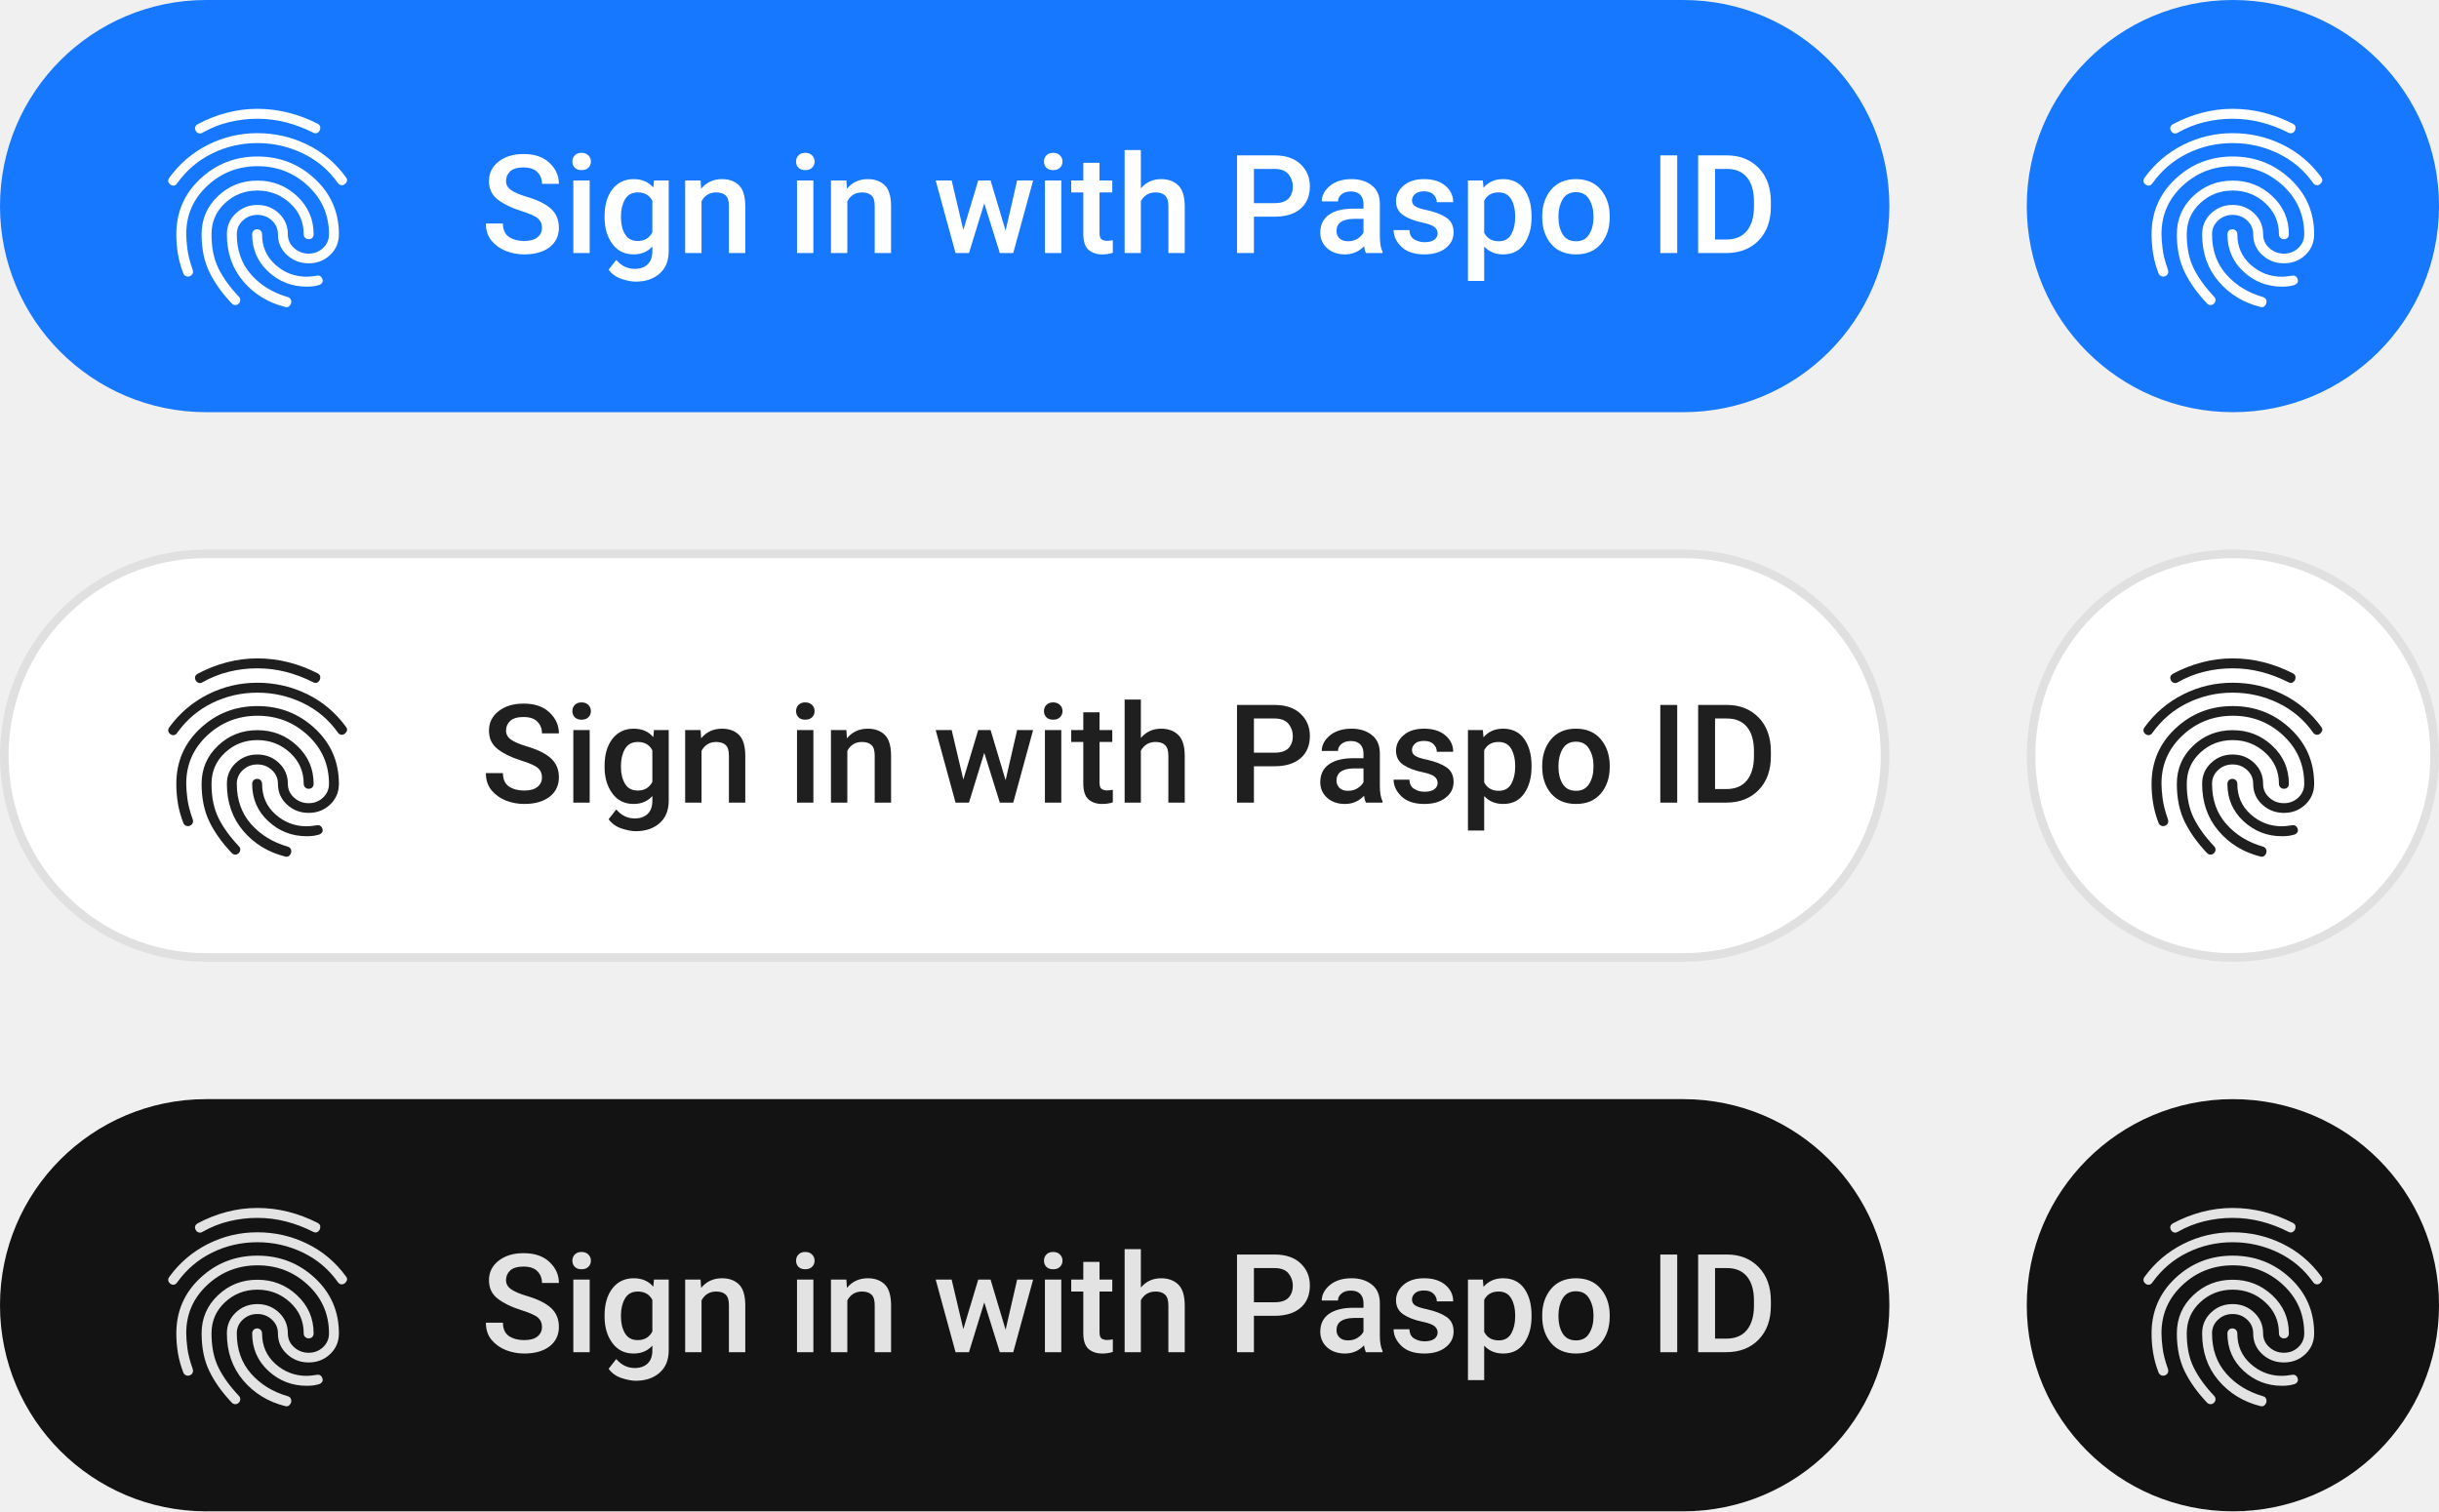
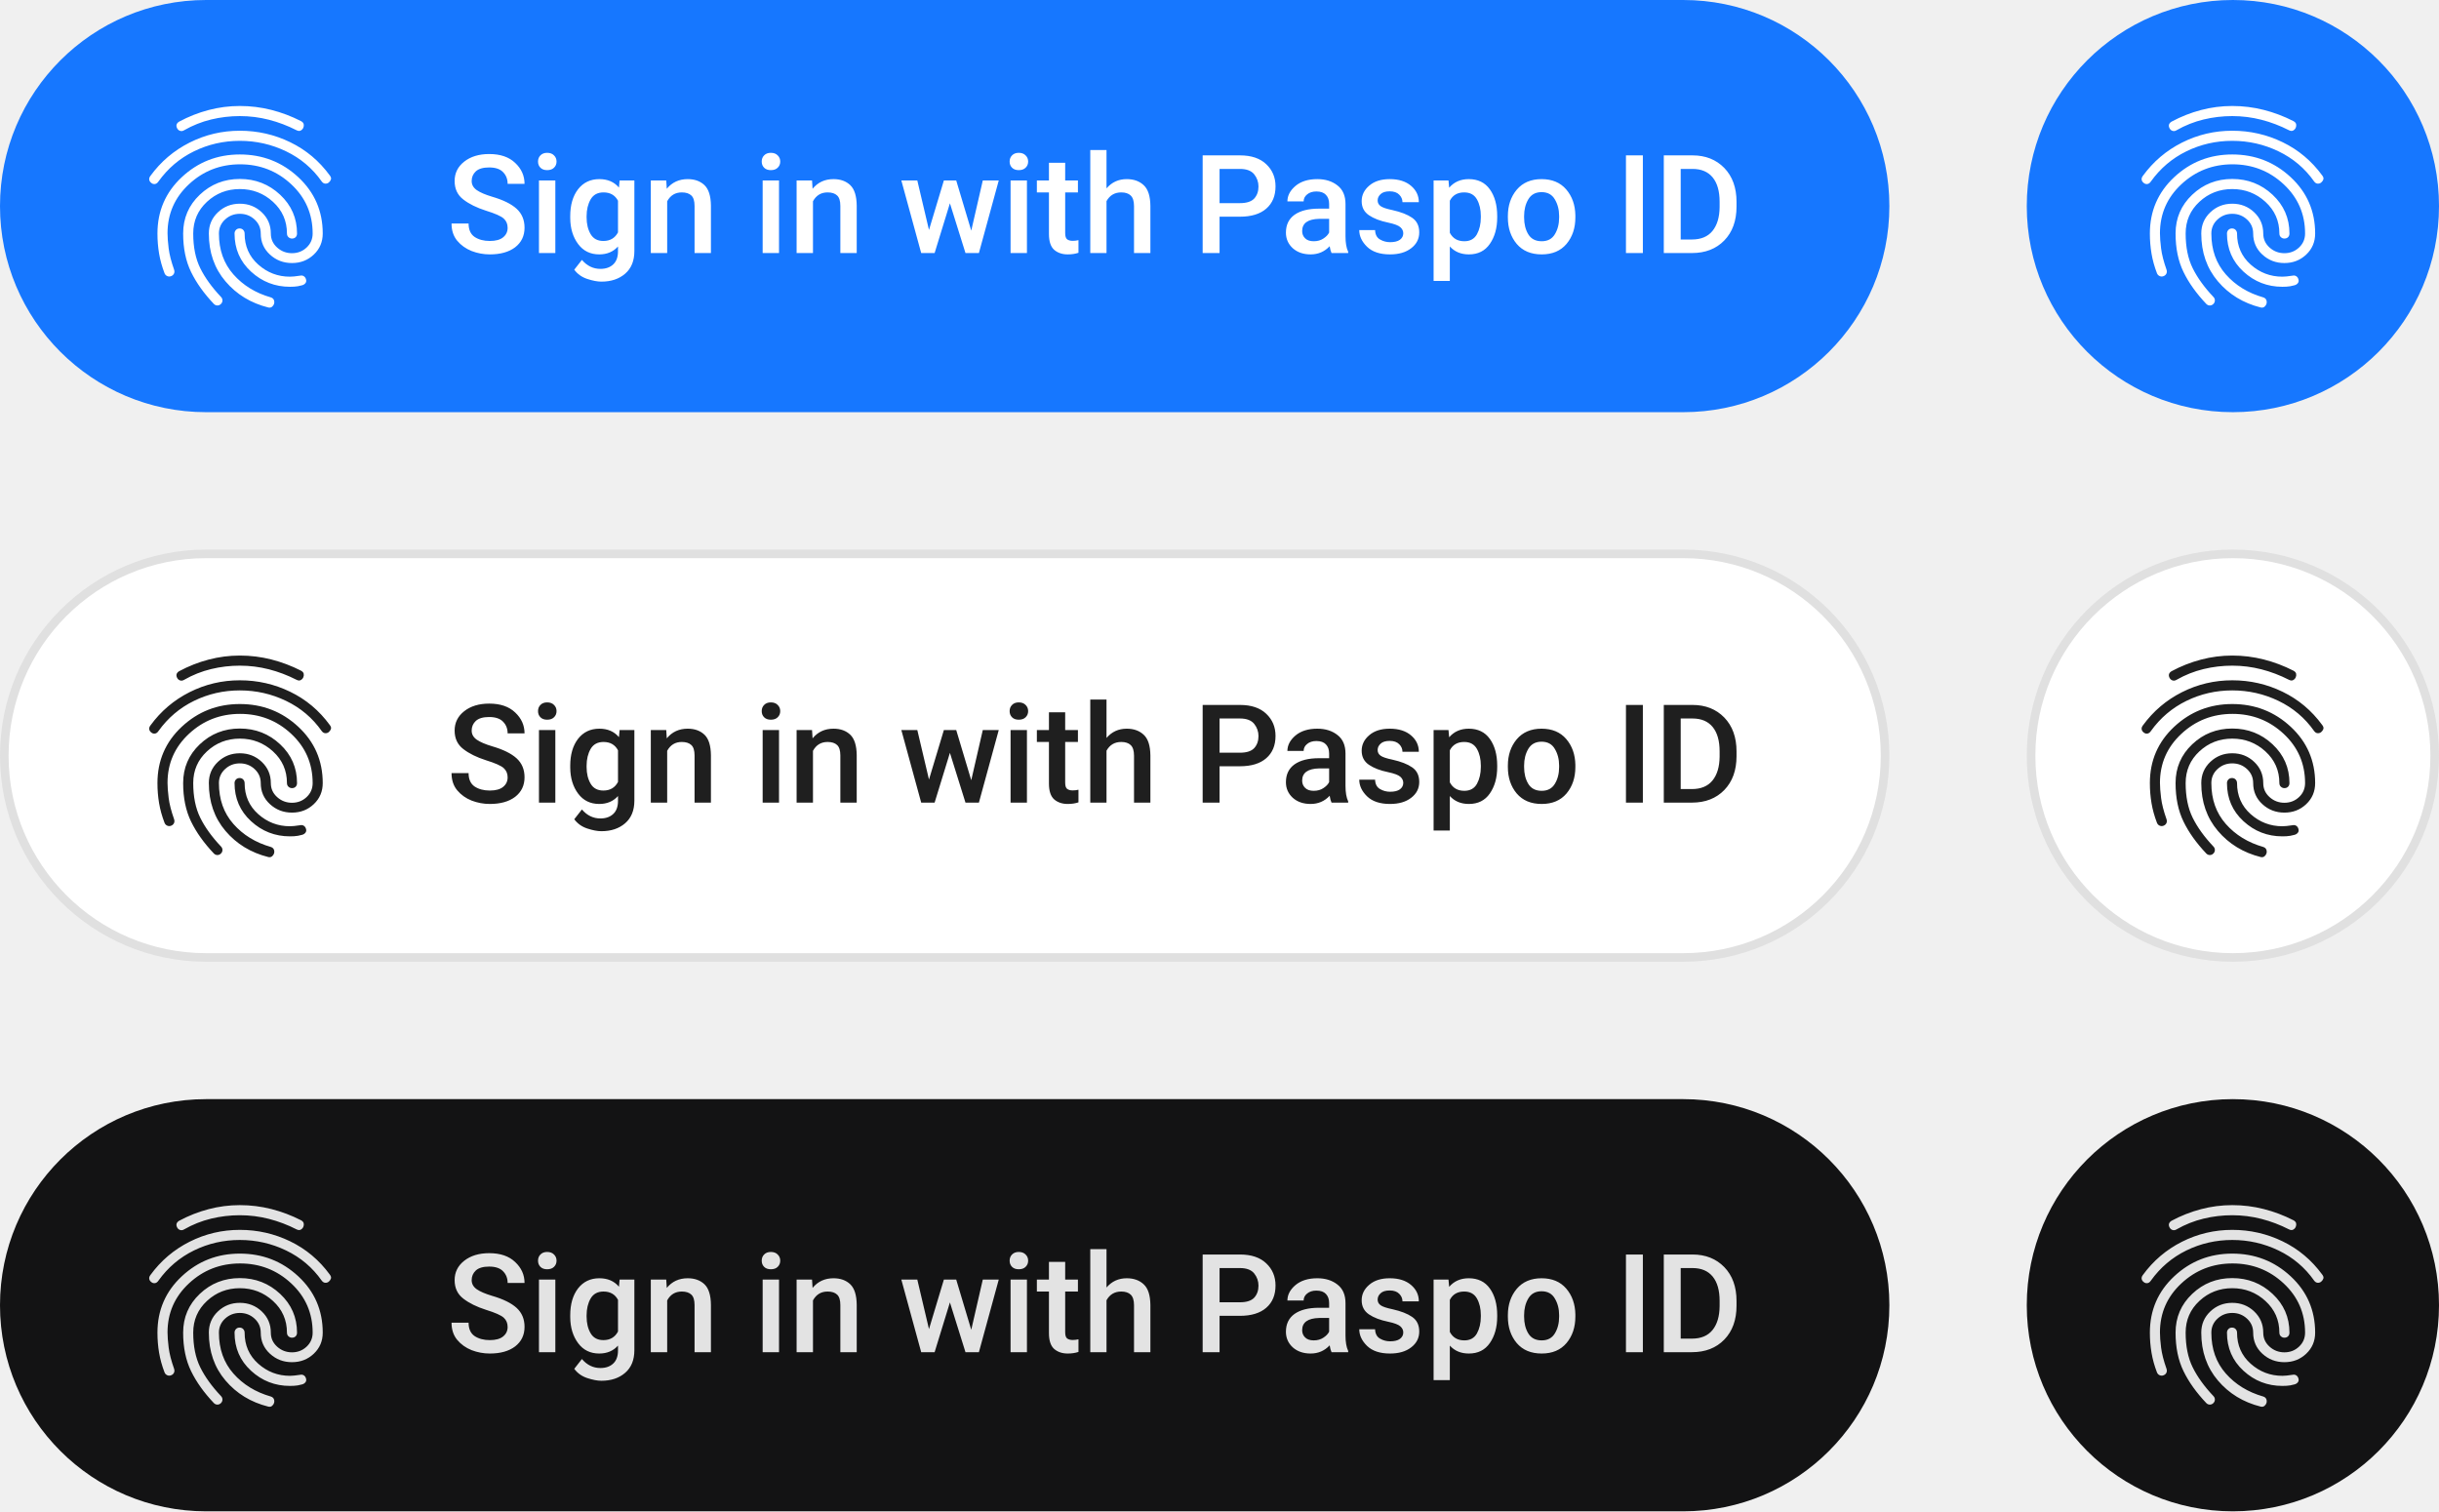
<svg xmlns="http://www.w3.org/2000/svg" width="284" height="176" viewBox="0 0 284 176" fill="none" font-family="-apple-system, BlinkMacSystemFont, 'Segoe UI', Roboto, sans-serif">
  <defs>
-     <path id="paspo" d="M41.412,16.327C47.458,16.327 53.162,17.627 58.523,20.229C63.885,22.83 68.362,26.589 71.955,31.505C72.355,32.02 72.483,32.477 72.34,32.877C72.198,33.278 71.955,33.62 71.613,33.906C71.271,34.192 70.872,34.321 70.415,34.292C69.959,34.264 69.56,34.021 69.218,33.563C66.081,29.104 62.045,25.688 57.111,23.316C52.178,20.943 46.944,19.757 41.412,19.757C35.879,19.757 30.689,20.943 25.84,23.316C20.992,25.688 16.971,29.104 13.777,33.563C13.435,34.078 13.036,34.364 12.579,34.421C12.123,34.478 11.724,34.364 11.382,34.078C10.982,33.792 10.74,33.435 10.654,33.006C10.569,32.577 10.697,32.134 11.039,31.677C14.576,26.817 19.01,23.044 24.343,20.357C29.676,17.67 35.366,16.327 41.412,16.327ZM41.412,24.388C49.112,24.388 55.728,26.96 61.261,32.105C66.794,37.251 69.56,43.625 69.56,51.229C69.56,54.087 68.548,56.474 66.523,58.389C64.498,60.304 62.031,61.262 59.122,61.262C56.213,61.262 53.718,60.304 51.636,58.389C49.554,56.474 48.513,54.087 48.513,51.229C48.513,49.342 47.814,47.756 46.417,46.469C45.019,45.183 43.351,44.54 41.412,44.54C39.472,44.54 37.804,45.183 36.407,46.469C35.009,47.756 34.311,49.342 34.311,51.229C34.311,56.774 35.951,61.405 39.23,65.121C42.51,68.837 46.745,71.438 51.935,72.924C52.449,73.096 52.791,73.382 52.962,73.782C53.133,74.182 53.162,74.611 53.048,75.068C52.933,75.468 52.705,75.812 52.363,76.097C52.021,76.383 51.593,76.469 51.08,76.355C45.148,74.868 40.3,71.91 36.535,67.479C32.771,63.048 30.888,57.632 30.888,51.229C30.888,48.37 31.915,45.969 33.968,44.025C36.022,42.082 38.503,41.11 41.412,41.11C44.321,41.11 46.802,42.082 48.855,44.025C50.909,45.969 51.935,48.37 51.935,51.229C51.935,53.115 52.648,54.702 54.074,55.988C55.5,57.274 57.183,57.917 59.122,57.917C61.061,57.917 62.715,57.274 64.084,55.988C65.453,54.702 66.138,53.115 66.138,51.229C66.138,44.597 63.714,39.023 58.865,34.507C54.017,29.99 48.228,27.732 41.497,27.732C34.767,27.732 28.978,29.99 24.129,34.507C19.281,39.023 16.857,44.568 16.857,51.143C16.857,52.515 16.985,54.23 17.242,56.288C17.499,58.346 18.112,60.747 19.082,63.492C19.253,64.006 19.238,64.463 19.039,64.864C18.839,65.264 18.511,65.55 18.055,65.721C17.599,65.893 17.156,65.878 16.729,65.678C16.301,65.478 16.001,65.149 15.83,64.692C14.975,62.462 14.362,60.247 13.991,58.046C13.62,55.845 13.435,53.573 13.435,51.229C13.435,43.625 16.187,37.251 21.691,32.105C27.195,26.96 33.769,24.388 41.412,24.388ZM41.412,7.923C45.062,7.923 48.627,8.366 52.106,9.252C55.586,10.138 58.951,11.41 62.202,13.068C62.715,13.354 63.015,13.697 63.1,14.097C63.186,14.497 63.143,14.898 62.972,15.298C62.801,15.698 62.516,16.012 62.117,16.241C61.717,16.47 61.232,16.441 60.662,16.155C57.639,14.612 54.516,13.425 51.294,12.596C48.071,11.767 44.777,11.353 41.412,11.353C38.104,11.353 34.853,11.739 31.658,12.511C28.464,13.283 25.413,14.497 22.504,16.155C22.048,16.441 21.591,16.513 21.135,16.37C20.679,16.227 20.336,15.927 20.108,15.469C19.88,15.012 19.823,14.597 19.937,14.226C20.051,13.854 20.336,13.526 20.793,13.24C23.987,11.524 27.323,10.21 30.803,9.295C34.282,8.38 37.818,7.923 41.412,7.923ZM41.412,32.706C46.716,32.706 51.279,34.492 55.101,38.065C58.922,41.639 60.833,46.026 60.833,51.229C60.833,51.743 60.676,52.158 60.363,52.472C60.049,52.786 59.635,52.944 59.122,52.944C58.666,52.944 58.266,52.786 57.924,52.472C57.582,52.158 57.411,51.743 57.411,51.229C57.411,46.941 55.828,43.354 52.662,40.466C49.497,37.579 45.747,36.136 41.412,36.136C37.077,36.136 33.355,37.579 30.247,40.466C27.138,43.354 25.584,46.941 25.584,51.229C25.584,55.859 26.382,59.79 27.979,63.02C29.576,66.25 31.915,69.494 34.995,72.753C35.337,73.096 35.508,73.496 35.508,73.953C35.508,74.411 35.337,74.811 34.995,75.154C34.653,75.497 34.254,75.669 33.797,75.669C33.341,75.669 32.942,75.497 32.599,75.154C29.234,71.609 26.653,67.994 24.857,64.306C23.06,60.619 22.162,56.26 22.162,51.229C22.162,46.026 24.044,41.639 27.808,38.065C31.573,34.492 36.107,32.706 41.412,32.706ZM41.326,49.514C41.84,49.514 42.253,49.685 42.567,50.028C42.881,50.371 43.037,50.771 43.037,51.229C43.037,55.516 44.577,59.032 47.657,61.776C50.737,64.521 54.331,65.893 58.438,65.893C58.78,65.893 59.265,65.864 59.892,65.807C60.519,65.75 61.175,65.664 61.86,65.55C62.373,65.435 62.815,65.507 63.186,65.764C63.557,66.021 63.799,66.407 63.913,66.922C64.027,67.379 63.942,67.779 63.657,68.122C63.371,68.465 63.001,68.694 62.544,68.808C61.518,69.094 60.619,69.251 59.849,69.28C59.079,69.309 58.609,69.323 58.438,69.323C53.361,69.323 48.955,67.608 45.219,64.177C41.483,60.747 39.615,56.431 39.615,51.229C39.615,50.771 39.772,50.371 40.086,50.028C40.399,49.685 40.813,49.514 41.326,49.514Z" />
+     <path id="paspo" transform="translate(-6.629,-6.923)" d="M41.412,16.327C47.458,16.327 53.162,17.627 58.523,20.229C63.885,22.83 68.362,26.589 71.955,31.505C72.355,32.02 72.483,32.477 72.34,32.877C72.198,33.278 71.955,33.62 71.613,33.906C71.271,34.192 70.872,34.321 70.415,34.292C69.959,34.264 69.56,34.021 69.218,33.563C66.081,29.104 62.045,25.688 57.111,23.316C52.178,20.943 46.944,19.757 41.412,19.757C35.879,19.757 30.689,20.943 25.84,23.316C20.992,25.688 16.971,29.104 13.777,33.563C13.435,34.078 13.036,34.364 12.579,34.421C12.123,34.478 11.724,34.364 11.382,34.078C10.982,33.792 10.74,33.435 10.654,33.006C10.569,32.577 10.697,32.134 11.039,31.677C14.576,26.817 19.01,23.044 24.343,20.357C29.676,17.67 35.366,16.327 41.412,16.327ZM41.412,24.388C49.112,24.388 55.728,26.96 61.261,32.105C66.794,37.251 69.56,43.625 69.56,51.229C69.56,54.087 68.548,56.474 66.523,58.389C64.498,60.304 62.031,61.262 59.122,61.262C56.213,61.262 53.718,60.304 51.636,58.389C49.554,56.474 48.513,54.087 48.513,51.229C48.513,49.342 47.814,47.756 46.417,46.469C45.019,45.183 43.351,44.54 41.412,44.54C39.472,44.54 37.804,45.183 36.407,46.469C35.009,47.756 34.311,49.342 34.311,51.229C34.311,56.774 35.951,61.405 39.23,65.121C42.51,68.837 46.745,71.438 51.935,72.924C52.449,73.096 52.791,73.382 52.962,73.782C53.133,74.182 53.162,74.611 53.048,75.068C52.933,75.468 52.705,75.812 52.363,76.097C52.021,76.383 51.593,76.469 51.08,76.355C45.148,74.868 40.3,71.91 36.535,67.479C32.771,63.048 30.888,57.632 30.888,51.229C30.888,48.37 31.915,45.969 33.968,44.025C36.022,42.082 38.503,41.11 41.412,41.11C44.321,41.11 46.802,42.082 48.855,44.025C50.909,45.969 51.935,48.37 51.935,51.229C51.935,53.115 52.648,54.702 54.074,55.988C55.5,57.274 57.183,57.917 59.122,57.917C61.061,57.917 62.715,57.274 64.084,55.988C65.453,54.702 66.138,53.115 66.138,51.229C66.138,44.597 63.714,39.023 58.865,34.507C54.017,29.99 48.228,27.732 41.497,27.732C34.767,27.732 28.978,29.99 24.129,34.507C19.281,39.023 16.857,44.568 16.857,51.143C16.857,52.515 16.985,54.23 17.242,56.288C17.499,58.346 18.112,60.747 19.082,63.492C19.253,64.006 19.238,64.463 19.039,64.864C18.839,65.264 18.511,65.55 18.055,65.721C17.599,65.893 17.156,65.878 16.729,65.678C16.301,65.478 16.001,65.149 15.83,64.692C14.975,62.462 14.362,60.247 13.991,58.046C13.62,55.845 13.435,53.573 13.435,51.229C13.435,43.625 16.187,37.251 21.691,32.105C27.195,26.96 33.769,24.388 41.412,24.388ZM41.412,7.923C45.062,7.923 48.627,8.366 52.106,9.252C55.586,10.138 58.951,11.41 62.202,13.068C62.715,13.354 63.015,13.697 63.1,14.097C63.186,14.497 63.143,14.898 62.972,15.298C62.801,15.698 62.516,16.012 62.117,16.241C61.717,16.47 61.232,16.441 60.662,16.155C57.639,14.612 54.516,13.425 51.294,12.596C48.071,11.767 44.777,11.353 41.412,11.353C38.104,11.353 34.853,11.739 31.658,12.511C28.464,13.283 25.413,14.497 22.504,16.155C22.048,16.441 21.591,16.513 21.135,16.37C20.679,16.227 20.336,15.927 20.108,15.469C19.88,15.012 19.823,14.597 19.937,14.226C20.051,13.854 20.336,13.526 20.793,13.24C23.987,11.524 27.323,10.21 30.803,9.295C34.282,8.38 37.818,7.923 41.412,7.923ZM41.412,32.706C46.716,32.706 51.279,34.492 55.101,38.065C58.922,41.639 60.833,46.026 60.833,51.229C60.833,51.743 60.676,52.158 60.363,52.472C60.049,52.786 59.635,52.944 59.122,52.944C58.666,52.944 58.266,52.786 57.924,52.472C57.582,52.158 57.411,51.743 57.411,51.229C57.411,46.941 55.828,43.354 52.662,40.466C49.497,37.579 45.747,36.136 41.412,36.136C37.077,36.136 33.355,37.579 30.247,40.466C27.138,43.354 25.584,46.941 25.584,51.229C25.584,55.859 26.382,59.79 27.979,63.02C29.576,66.25 31.915,69.494 34.995,72.753C35.337,73.096 35.508,73.496 35.508,73.953C35.508,74.411 35.337,74.811 34.995,75.154C34.653,75.497 34.254,75.669 33.797,75.669C33.341,75.669 32.942,75.497 32.599,75.154C29.234,71.609 26.653,67.994 24.857,64.306C23.06,60.619 22.162,56.26 22.162,51.229C22.162,46.026 24.044,41.639 27.808,38.065C31.573,34.492 36.107,32.706 41.412,32.706ZM41.326,49.514C41.84,49.514 42.253,49.685 42.567,50.028C42.881,50.371 43.037,50.771 43.037,51.229C43.037,55.516 44.577,59.032 47.657,61.776C50.737,64.521 54.331,65.893 58.438,65.893C58.78,65.893 59.265,65.864 59.892,65.807C60.519,65.75 61.175,65.664 61.86,65.55C62.373,65.435 62.815,65.507 63.186,65.764C63.557,66.021 63.799,66.407 63.913,66.922C64.027,67.379 63.942,67.779 63.657,68.122C63.371,68.465 63.001,68.694 62.544,68.808C61.518,69.094 60.619,69.251 59.849,69.28C59.079,69.309 58.609,69.323 58.438,69.323C53.361,69.323 48.955,67.608 45.219,64.177C41.483,60.747 39.615,56.431 39.615,51.229C39.615,50.771 39.772,50.371 40.086,50.028C40.399,49.685 40.813,49.514 41.326,49.514Z" />
  </defs>
  <rect y="0" width="220" height="48" rx="24" fill="#1677FF" />
-   <use href="#paspo" transform="translate(16,10) scale(0.3373)" fill="#FFFFFF" />
-   <text x="56" y="24" dominant-baseline="central" font-size="16" font-weight="500" fill="#FFFFFF">Sign in with Paspo ID</text>
+   <use href="#paspo" transform="translate(16,12) scale(0.3429)" fill="#FFFFFF" />
+   <text x="52" y="24" dominant-baseline="central" font-size="16" font-weight="500" fill="#FFFFFF">Sign in with Paspo ID</text>
  <rect x="236" y="0" width="48" height="48" rx="24" fill="#1677FF" />
-   <use href="#paspo" transform="translate(246,10) scale(0.3373)" fill="#FFFFFF" />
+   <use href="#paspo" transform="translate(248,12) scale(0.3429)" fill="#FFFFFF" />
  <rect x="0.5" y="64.5" width="219" height="47" rx="23.5" fill="#FFFFFF" stroke="#E0E0E0" />
-   <use href="#paspo" transform="translate(16,74) scale(0.3373)" fill="#1F1F1F" />
-   <text x="56" y="88" dominant-baseline="central" font-size="16" font-weight="500" fill="#1F1F1F">Sign in with Paspo ID</text>
+   <use href="#paspo" transform="translate(16,76) scale(0.3429)" fill="#1F1F1F" />
+   <text x="52" y="88" dominant-baseline="central" font-size="16" font-weight="500" fill="#1F1F1F">Sign in with Paspo ID</text>
  <rect x="236.5" y="64.5" width="47" height="47" rx="23.5" fill="#FFFFFF" stroke="#E0E0E0" />
-   <use href="#paspo" transform="translate(246,74) scale(0.3373)" fill="#1F1F1F" />
+   <use href="#paspo" transform="translate(248,76) scale(0.3429)" fill="#1F1F1F" />
  <rect y="128" width="220" height="48" rx="24" fill="#131314" />
-   <use href="#paspo" transform="translate(16,138) scale(0.3373)" fill="#E3E3E3" />
-   <text x="56" y="152" dominant-baseline="central" font-size="16" font-weight="500" fill="#E3E3E3">Sign in with Paspo ID</text>
+   <use href="#paspo" transform="translate(16,140) scale(0.3429)" fill="#E3E3E3" />
+   <text x="52" y="152" dominant-baseline="central" font-size="16" font-weight="500" fill="#E3E3E3">Sign in with Paspo ID</text>
  <rect x="236" y="128" width="48" height="48" rx="24" fill="#131314" />
-   <use href="#paspo" transform="translate(246,138) scale(0.3373)" fill="#E3E3E3" />
+   <use href="#paspo" transform="translate(248,140) scale(0.3429)" fill="#E3E3E3" />
</svg>
